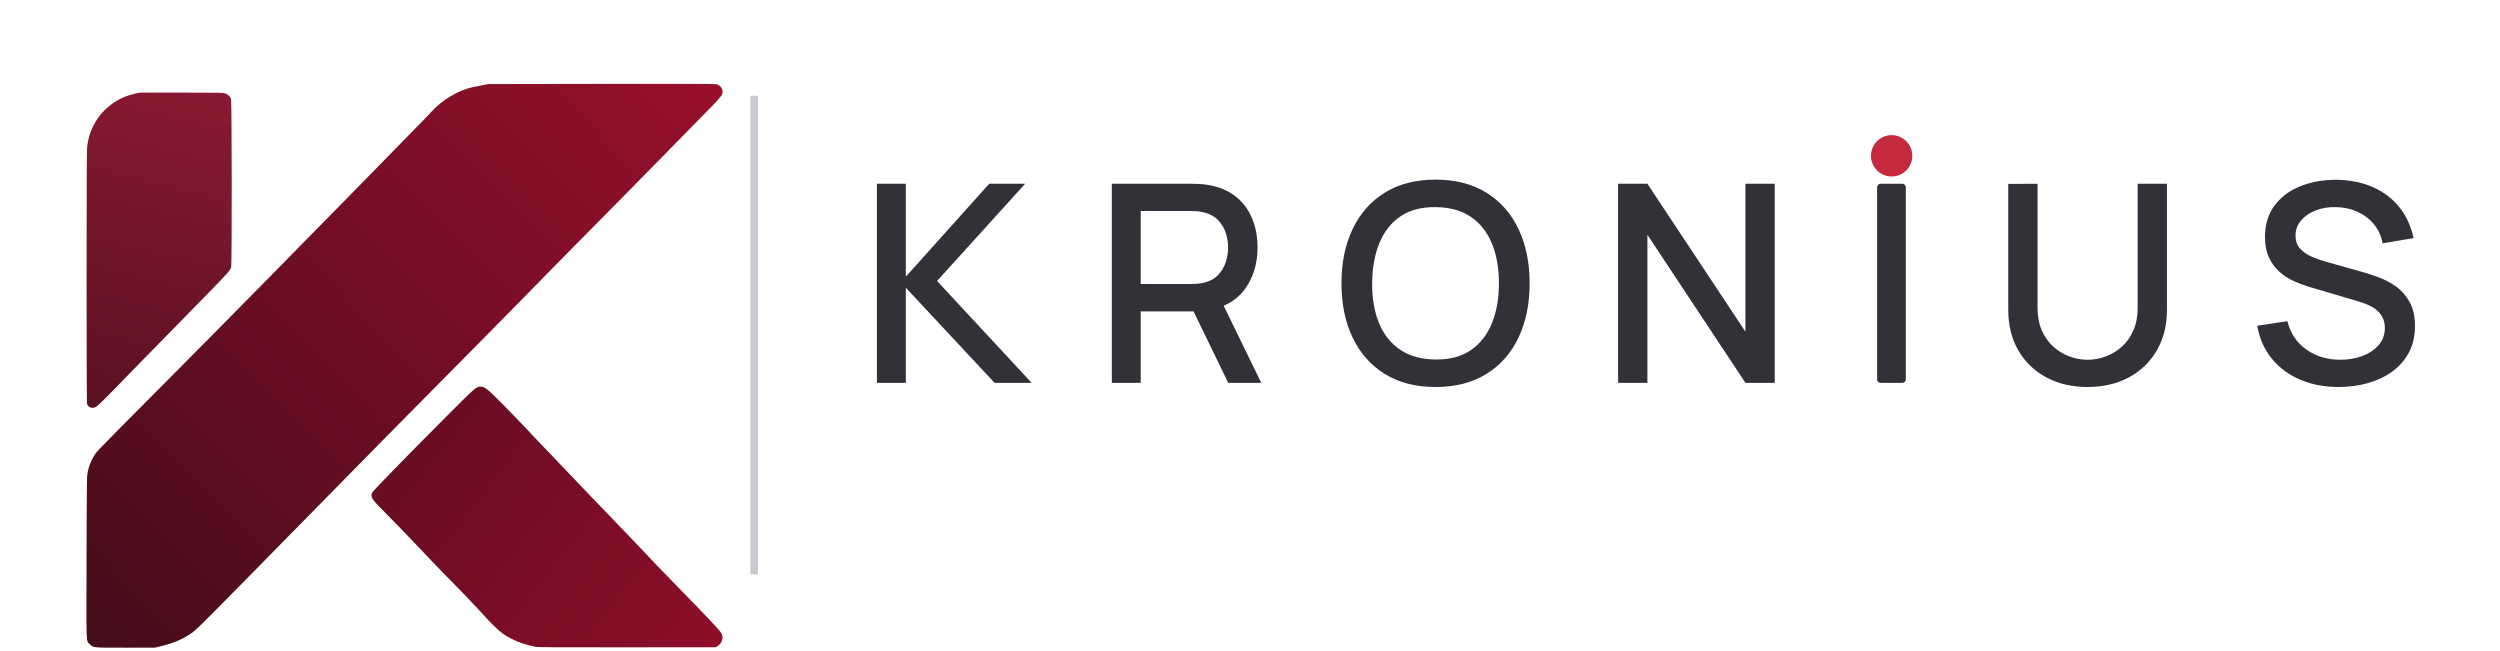
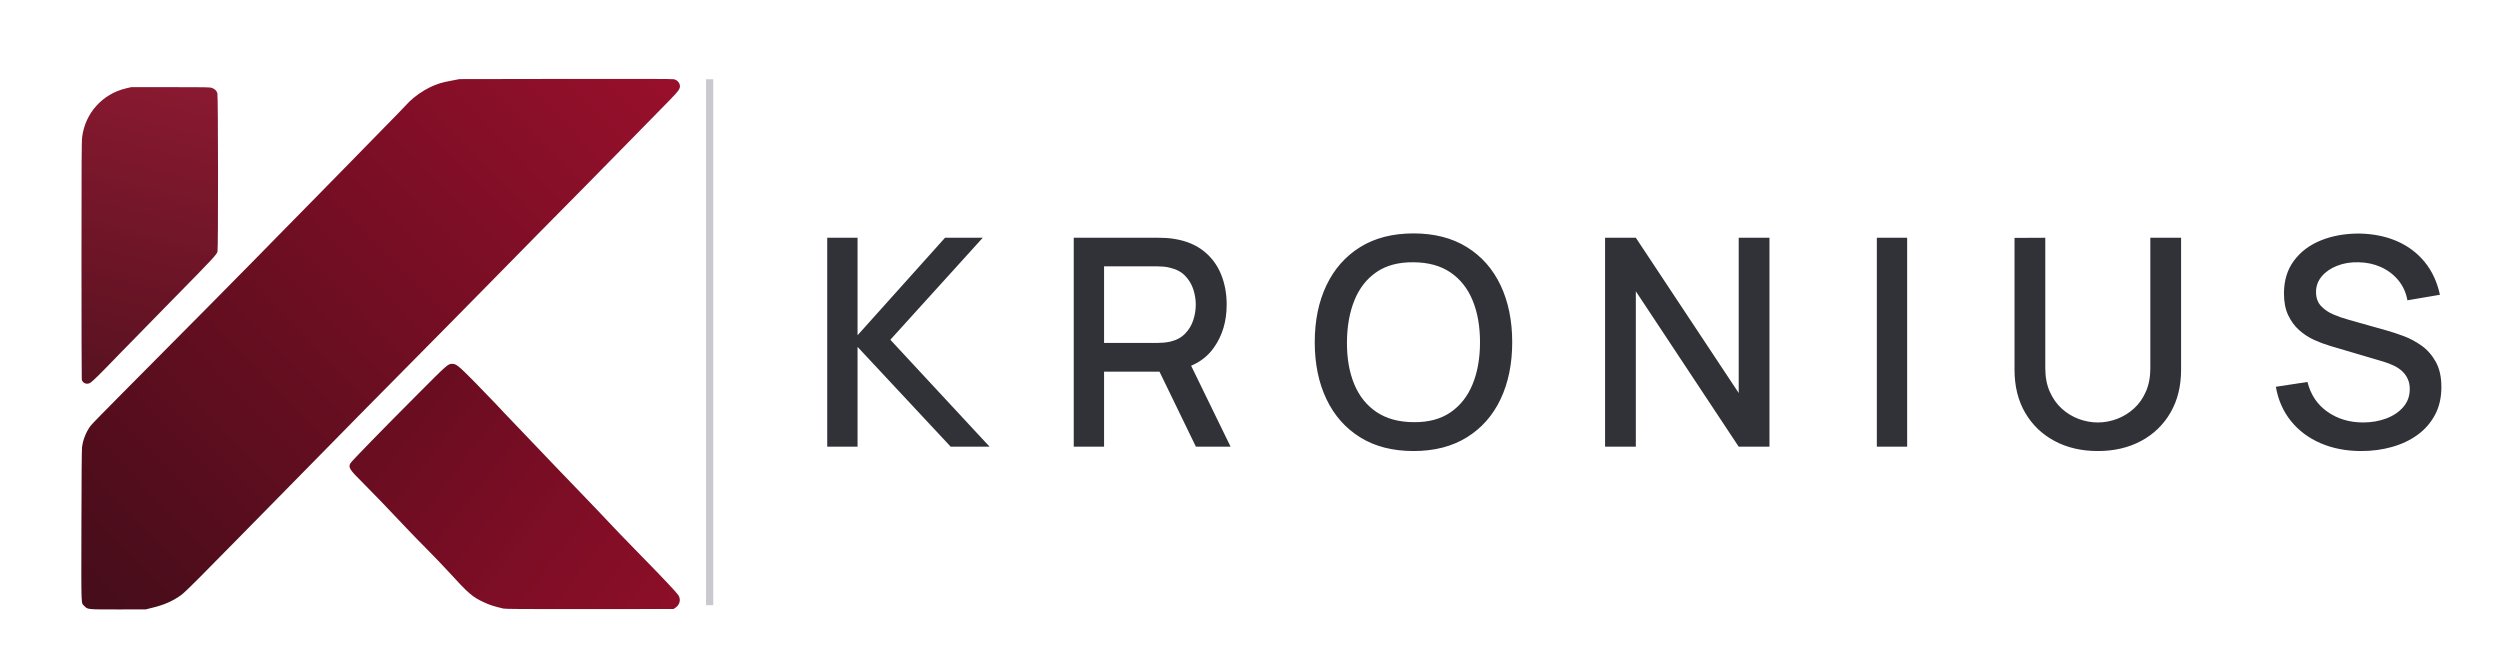
- <svg xmlns="http://www.w3.org/2000/svg" viewBox="0 0 653 170">
+ <svg xmlns="http://www.w3.org/2000/svg" viewBox="0 0 694 180">
  <defs>
    <linearGradient id="kg0" gradientUnits="userSpaceOnUse" x1="162.7" y1="0.1" x2="8.8" y2="150.5">
      <stop offset="0" stop-color="#970f2b" />
      <stop offset="1" stop-color="#460d1a" />
    </linearGradient>
    <linearGradient id="kg1" gradientUnits="userSpaceOnUse" x1="98.5" y1="107.7" x2="171.0" y2="163.7">
      <stop offset="0" stop-color="#690d21" />
      <stop offset="1" stop-color="#8c0e28" />
    </linearGradient>
    <linearGradient id="kg2" gradientUnits="userSpaceOnUse" x1="38.9" y1="13.8" x2="18.7" y2="95.1">
      <stop offset="0" stop-color="#891930" />
      <stop offset="1" stop-color="#5a1221" />
    </linearGradient>
    <linearGradient id="tg" x1="0" y1="0" x2="1" y2="1">
      <stop offset="0" stop-color="#C4293D" />
      <stop offset="1" stop-color="#560713" />
    </linearGradient>
  </defs>
  <g transform="translate(10.0 10.0) scale(1.000)">
    <path d="M32.56 158.64C35.75 157.86 38.15 156.76 40.45 155.06C41.02 154.64 43.14 152.60 45.44 150.27C47.64 148.04 52.33 143.28 55.88 139.69C59.42 136.10 64.65 130.78 67.50 127.87C77.83 117.30 102.27 92.51 115.07 79.62C119.13 75.53 124.75 69.83 127.56 66.94C130.37 64.05 135.10 59.24 138.06 56.25C150.67 43.51 154.71 39.41 163.88 30.06C169.21 24.63 174.61 19.12 175.89 17.81C178.26 15.38 178.75 14.73 178.75 13.94C178.75 13.07 178.06 12.25 177.12 12.00C176.77 11.90 167.79 11.88 147.09 11.91L117.56 11.96 L116.19 12.22C115.43 12.37 114.28 12.60 113.62 12.73C109.77 13.52 105.43 16.10 102.56 19.33C102.08 19.87 99.61 22.42 97.06 25.00C94.52 27.58 90.50 31.69 88.13 34.13C85.76 36.57 81.46 40.95 78.57 43.88C75.68 46.80 71.20 51.35 68.62 54.00C61.16 61.66 36.96 86.14 24.26 98.86C19.56 103.58 15.46 107.77 15.16 108.18C13.85 109.95 12.98 112.19 12.76 114.31C12.69 115.07 12.62 123.71 12.60 136.25C12.56 159.39 12.48 157.23 13.42 158.23C14.34 159.21 14.16 159.19 23.05 159.18L30.44 159.17 L32.56 158.64Z" fill="url(#kg0)" />
    <path d="M177.48 158.72C178.72 157.89 179.08 156.40 178.31 155.22C177.81 154.46 173.69 150.08 168.44 144.75C164.43 140.68 159.45 135.49 155.37 131.13C154.38 130.07 152.30 127.91 150.75 126.32C149.20 124.73 146.36 121.77 144.43 119.75C138.18 113.19 137.00 111.95 133.12 107.91C131.02 105.73 128.54 103.12 127.63 102.12C126.71 101.13 124.07 98.40 121.76 96.05C117.27 91.50 116.65 91.00 115.50 91.00C114.38 91.00 114.14 91.21 106.19 99.19C95.76 109.65 87.65 117.97 87.30 118.56C86.61 119.71 87.01 120.35 90.64 123.94C93.04 126.32 97.41 130.86 102.97 136.75C104.10 137.95 106.67 140.60 108.68 142.62C110.69 144.65 113.18 147.24 114.21 148.38C120.17 154.90 121.09 155.70 124.45 157.25C126.00 157.96 127.06 158.30 129.75 158.94C130.30 159.07 134.93 159.10 153.70 159.08L176.96 159.06 L177.48 158.72Z" fill="url(#kg1)" />
    <path d="M15.06 96.27C15.73 95.86 17.65 93.96 23.10 88.32C26.04 85.29 33.05 78.12 38.69 72.39C49.23 61.67 50.09 60.74 50.38 59.84C50.59 59.17 50.57 16.78 50.35 15.92C50.19 15.24 49.64 14.69 48.84 14.41C48.23 14.20 47.49 14.19 37.31 14.19L26.44 14.19 L24.94 14.54C18.45 16.07 13.63 21.43 12.81 28.02C12.65 29.36 12.62 33.77 12.62 62.26C12.62 80.25 12.66 95.15 12.70 95.36C12.91 96.38 14.13 96.85 15.06 96.27Z" fill="url(#kg2)" />
  </g>
-   <rect x="196" y="25" width="2" height="125" fill="#c9c9cf" />
-   <g transform="translate(224.0 100.0)">
-     <path d="M5.056 0.0V-52H12.603V-27.733L34.378 -52H43.767L20.764 -26.614L45.464 0.0H35.786L12.603 -24.844V0.0Z M66.408 0.0V-52H87.425Q88.183 -52 89.303 -51.946Q90.422 -51.892 91.433 -51.711Q95.767 -51.025 98.674 -48.75Q101.581 -46.475 103.025 -43.008Q104.469 -39.542 104.469 -35.353Q104.469 -29.142 101.292 -24.664Q99.161 -21.631 95.622 -20.15L105.444 0.0H96.814L87.75 -18.669H73.956V0.0ZM73.956 -25.819H87.136Q87.858 -25.819 88.743 -25.892Q89.628 -25.964 90.422 -26.144Q92.733 -26.686 94.142 -28.149Q95.55 -29.611 96.164 -31.525Q96.778 -33.439 96.778 -35.353Q96.778 -37.267 96.164 -39.162Q95.55 -41.058 94.142 -42.521Q92.733 -43.983 90.422 -44.525Q89.628 -44.742 88.743 -44.814Q87.858 -44.886 87.136 -44.886H73.956Z M150.981 1.083Q143.181 1.083 137.692 -2.329Q132.203 -5.742 129.296 -11.844Q126.389 -17.947 126.389 -26Q126.389 -34.053 129.296 -40.156Q132.203 -46.258 137.692 -49.671Q143.181 -53.083 150.981 -53.083Q158.744 -53.083 164.251 -49.671Q169.758 -46.258 172.647 -40.156Q175.536 -34.053 175.536 -26Q175.536 -17.947 172.647 -11.844Q169.758 -5.742 164.251 -2.329Q158.744 1.083 150.981 1.083ZM150.981 -6.103Q156.506 -6.031 160.171 -8.54Q163.836 -11.05 165.678 -15.546Q167.519 -20.042 167.519 -26Q167.519 -31.958 165.678 -36.418Q163.836 -40.878 160.171 -43.369Q156.506 -45.861 150.981 -45.897Q145.456 -45.969 141.79 -43.478Q138.125 -40.986 136.283 -36.472Q134.442 -31.958 134.406 -26Q134.369 -20.042 136.211 -15.582Q138.053 -11.122 141.754 -8.631Q145.456 -6.139 150.981 -6.103Z M198.647 0.0V-52H206.303L231.906 -13.361V-52H239.561V0.0H231.906L206.303 -38.675V0.0Z" fill="#303238" />
-     <rect x="266.3" y="-52.0" width="7.5" height="52.0" rx="0.9" fill="#303238" />
-     <circle cx="270.1" cy="-59.3" r="5.4" fill="#C4293D" />
-     <path d="M321.281 1.083Q315.178 1.083 310.501 -1.426Q305.825 -3.936 303.189 -8.468Q300.553 -13 300.553 -19.139V-51.964L308.208 -52V-19.536Q308.208 -16.214 309.328 -13.686Q310.447 -11.158 312.325 -9.461Q314.203 -7.764 316.532 -6.897Q318.861 -6.031 321.281 -6.031Q323.736 -6.031 326.065 -6.915Q328.394 -7.8 330.272 -9.497Q332.15 -11.194 333.251 -13.722Q334.353 -16.25 334.353 -19.536V-52H342.008V-19.139Q342.008 -13.036 339.372 -8.486Q336.736 -3.936 332.06 -1.426Q327.383 1.083 321.281 1.083Z M386.858 1.083Q381.261 1.083 376.765 -0.849Q372.269 -2.781 369.363 -6.374Q366.456 -9.967 365.589 -14.914L373.461 -16.106Q374.653 -11.339 378.444 -8.685Q382.236 -6.031 387.292 -6.031Q390.433 -6.031 393.069 -7.024Q395.706 -8.017 397.312 -9.876Q398.919 -11.736 398.919 -14.336Q398.919 -15.744 398.432 -16.828Q397.944 -17.911 397.096 -18.724Q396.247 -19.536 395.038 -20.132Q393.828 -20.728 392.383 -21.161L379.058 -25.097Q377.108 -25.675 375.086 -26.596Q373.064 -27.517 371.385 -29.015Q369.706 -30.514 368.658 -32.735Q367.611 -34.956 367.611 -38.133Q367.611 -42.936 370.085 -46.276Q372.558 -49.617 376.783 -51.332Q381.008 -53.047 386.244 -53.047Q391.517 -52.975 395.688 -51.169Q399.858 -49.364 402.621 -45.987Q405.383 -42.611 406.431 -37.808L398.342 -36.436Q397.8 -39.361 396.031 -41.474Q394.261 -43.586 391.697 -44.724Q389.133 -45.861 386.136 -45.897Q383.247 -45.969 380.846 -45.031Q378.444 -44.092 377.018 -42.394Q375.592 -40.697 375.592 -38.494Q375.592 -36.328 376.856 -34.992Q378.119 -33.656 379.979 -32.879Q381.839 -32.103 383.681 -31.597L393.286 -28.889Q395.092 -28.383 397.385 -27.535Q399.678 -26.686 401.826 -25.169Q403.975 -23.653 405.383 -21.143Q406.792 -18.633 406.792 -14.842Q406.792 -10.906 405.203 -7.926Q403.614 -4.947 400.851 -2.943Q398.089 -0.939 394.478 0.072Q390.867 1.083 386.858 1.083Z" fill="#303238" />
+   <rect x="196" y="22" width="2" height="146" fill="#c9c9cf" />
+   <g transform="translate(224 124)">
+     <path d="M5.639 0.0V-58H14.057V-30.933L38.344 -58H48.817L23.16 -29.685L50.71 0.0H39.915L14.057 -27.711V0.0Z M74.071 0.0V-58H97.513Q98.358 -58 99.607 -57.94Q100.856 -57.879 101.983 -57.678Q106.817 -56.913 110.059 -54.375Q113.301 -51.838 114.913 -47.971Q116.524 -44.104 116.524 -39.432Q116.524 -32.504 112.979 -27.51Q110.603 -24.126 106.656 -22.475L117.611 0.0H107.985L97.875 -20.824H82.489V0.0ZM82.489 -28.799H97.19Q97.996 -28.799 98.983 -28.879Q99.969 -28.96 100.856 -29.161Q103.433 -29.765 105.004 -31.397Q106.575 -33.028 107.26 -35.163Q107.944 -37.297 107.944 -39.432Q107.944 -41.567 107.26 -43.681Q106.575 -45.796 105.004 -47.427Q103.433 -49.058 100.856 -49.663Q99.969 -49.904 98.983 -49.985Q97.996 -50.065 97.19 -50.065H82.489Z M168.401 1.208Q159.701 1.208 153.579 -2.598Q147.457 -6.404 144.215 -13.211Q140.972 -20.018 140.972 -29Q140.972 -37.982 144.215 -44.789Q147.457 -51.596 153.579 -55.402Q159.701 -59.208 168.401 -59.208Q177.061 -59.208 183.203 -55.402Q189.346 -51.596 192.568 -44.789Q195.79 -37.982 195.79 -29Q195.79 -20.018 192.568 -13.211Q189.346 -6.404 183.203 -2.598Q177.061 1.208 168.401 1.208ZM168.401 -6.807Q174.564 -6.726 178.652 -9.526Q182.74 -12.325 184.794 -17.34Q186.849 -22.354 186.849 -29Q186.849 -35.646 184.794 -40.62Q182.74 -45.594 178.652 -48.374Q174.564 -51.153 168.401 -51.193Q162.239 -51.274 158.151 -48.494Q154.063 -45.715 152.008 -40.681Q149.954 -35.646 149.914 -29Q149.874 -22.354 151.928 -17.38Q153.982 -12.406 158.11 -9.626Q162.239 -6.847 168.401 -6.807Z M221.568 0.0V-58H230.107L258.664 -14.903V-58H267.203V0.0H258.664L230.107 -43.138V0.0Z M297.008 0.0V-58H305.426V0.0Z M358.351 1.208Q351.544 1.208 346.328 -1.591Q341.113 -4.39 338.172 -9.445Q335.232 -14.5 335.232 -21.347V-57.96L343.771 -58V-21.79Q343.771 -18.085 345.019 -15.265Q346.268 -12.446 348.363 -10.553Q350.457 -8.66 353.055 -7.693Q355.653 -6.726 358.351 -6.726Q361.09 -6.726 363.688 -7.713Q366.286 -8.7 368.381 -10.593Q370.475 -12.486 371.703 -15.306Q372.932 -18.125 372.932 -21.79V-58H381.471V-21.347Q381.471 -14.54 378.531 -9.465Q375.59 -4.39 370.374 -1.591Q365.158 1.208 358.351 1.208Z M431.496 1.208Q425.253 1.208 420.238 -0.947Q415.224 -3.101 411.981 -7.109Q408.739 -11.117 407.772 -16.635L416.553 -17.964Q417.882 -12.647 422.111 -9.687Q426.34 -6.726 431.979 -6.726Q435.483 -6.726 438.424 -7.834Q441.364 -8.942 443.156 -11.016Q444.949 -13.09 444.949 -15.99Q444.949 -17.561 444.405 -18.769Q443.861 -19.978 442.915 -20.884Q441.968 -21.79 440.619 -22.455Q439.269 -23.119 437.658 -23.603L422.796 -27.993Q420.621 -28.638 418.365 -29.665Q416.11 -30.692 414.237 -32.363Q412.364 -34.035 411.196 -36.512Q410.028 -38.989 410.028 -42.533Q410.028 -47.89 412.787 -51.616Q415.546 -55.342 420.258 -57.255Q424.971 -59.168 430.811 -59.168Q436.692 -59.088 441.344 -57.074Q445.996 -55.06 449.077 -51.294Q452.158 -47.528 453.326 -42.171L444.304 -40.64Q443.7 -43.903 441.726 -46.259Q439.753 -48.615 436.893 -49.884Q434.033 -51.153 430.69 -51.193Q427.468 -51.274 424.79 -50.226Q422.111 -49.179 420.52 -47.286Q418.929 -45.393 418.929 -42.936Q418.929 -40.519 420.339 -39.029Q421.749 -37.539 423.823 -36.673Q425.897 -35.807 427.951 -35.243L438.665 -32.222Q440.679 -31.658 443.237 -30.712Q445.794 -29.765 448.191 -28.074Q450.587 -26.382 452.158 -23.583Q453.729 -20.783 453.729 -16.554Q453.729 -12.164 451.957 -8.841Q450.185 -5.518 447.103 -3.283Q444.022 -1.047 439.994 0.081Q435.967 1.208 431.496 1.208Z" fill="#303238" />
  </g>
</svg>
